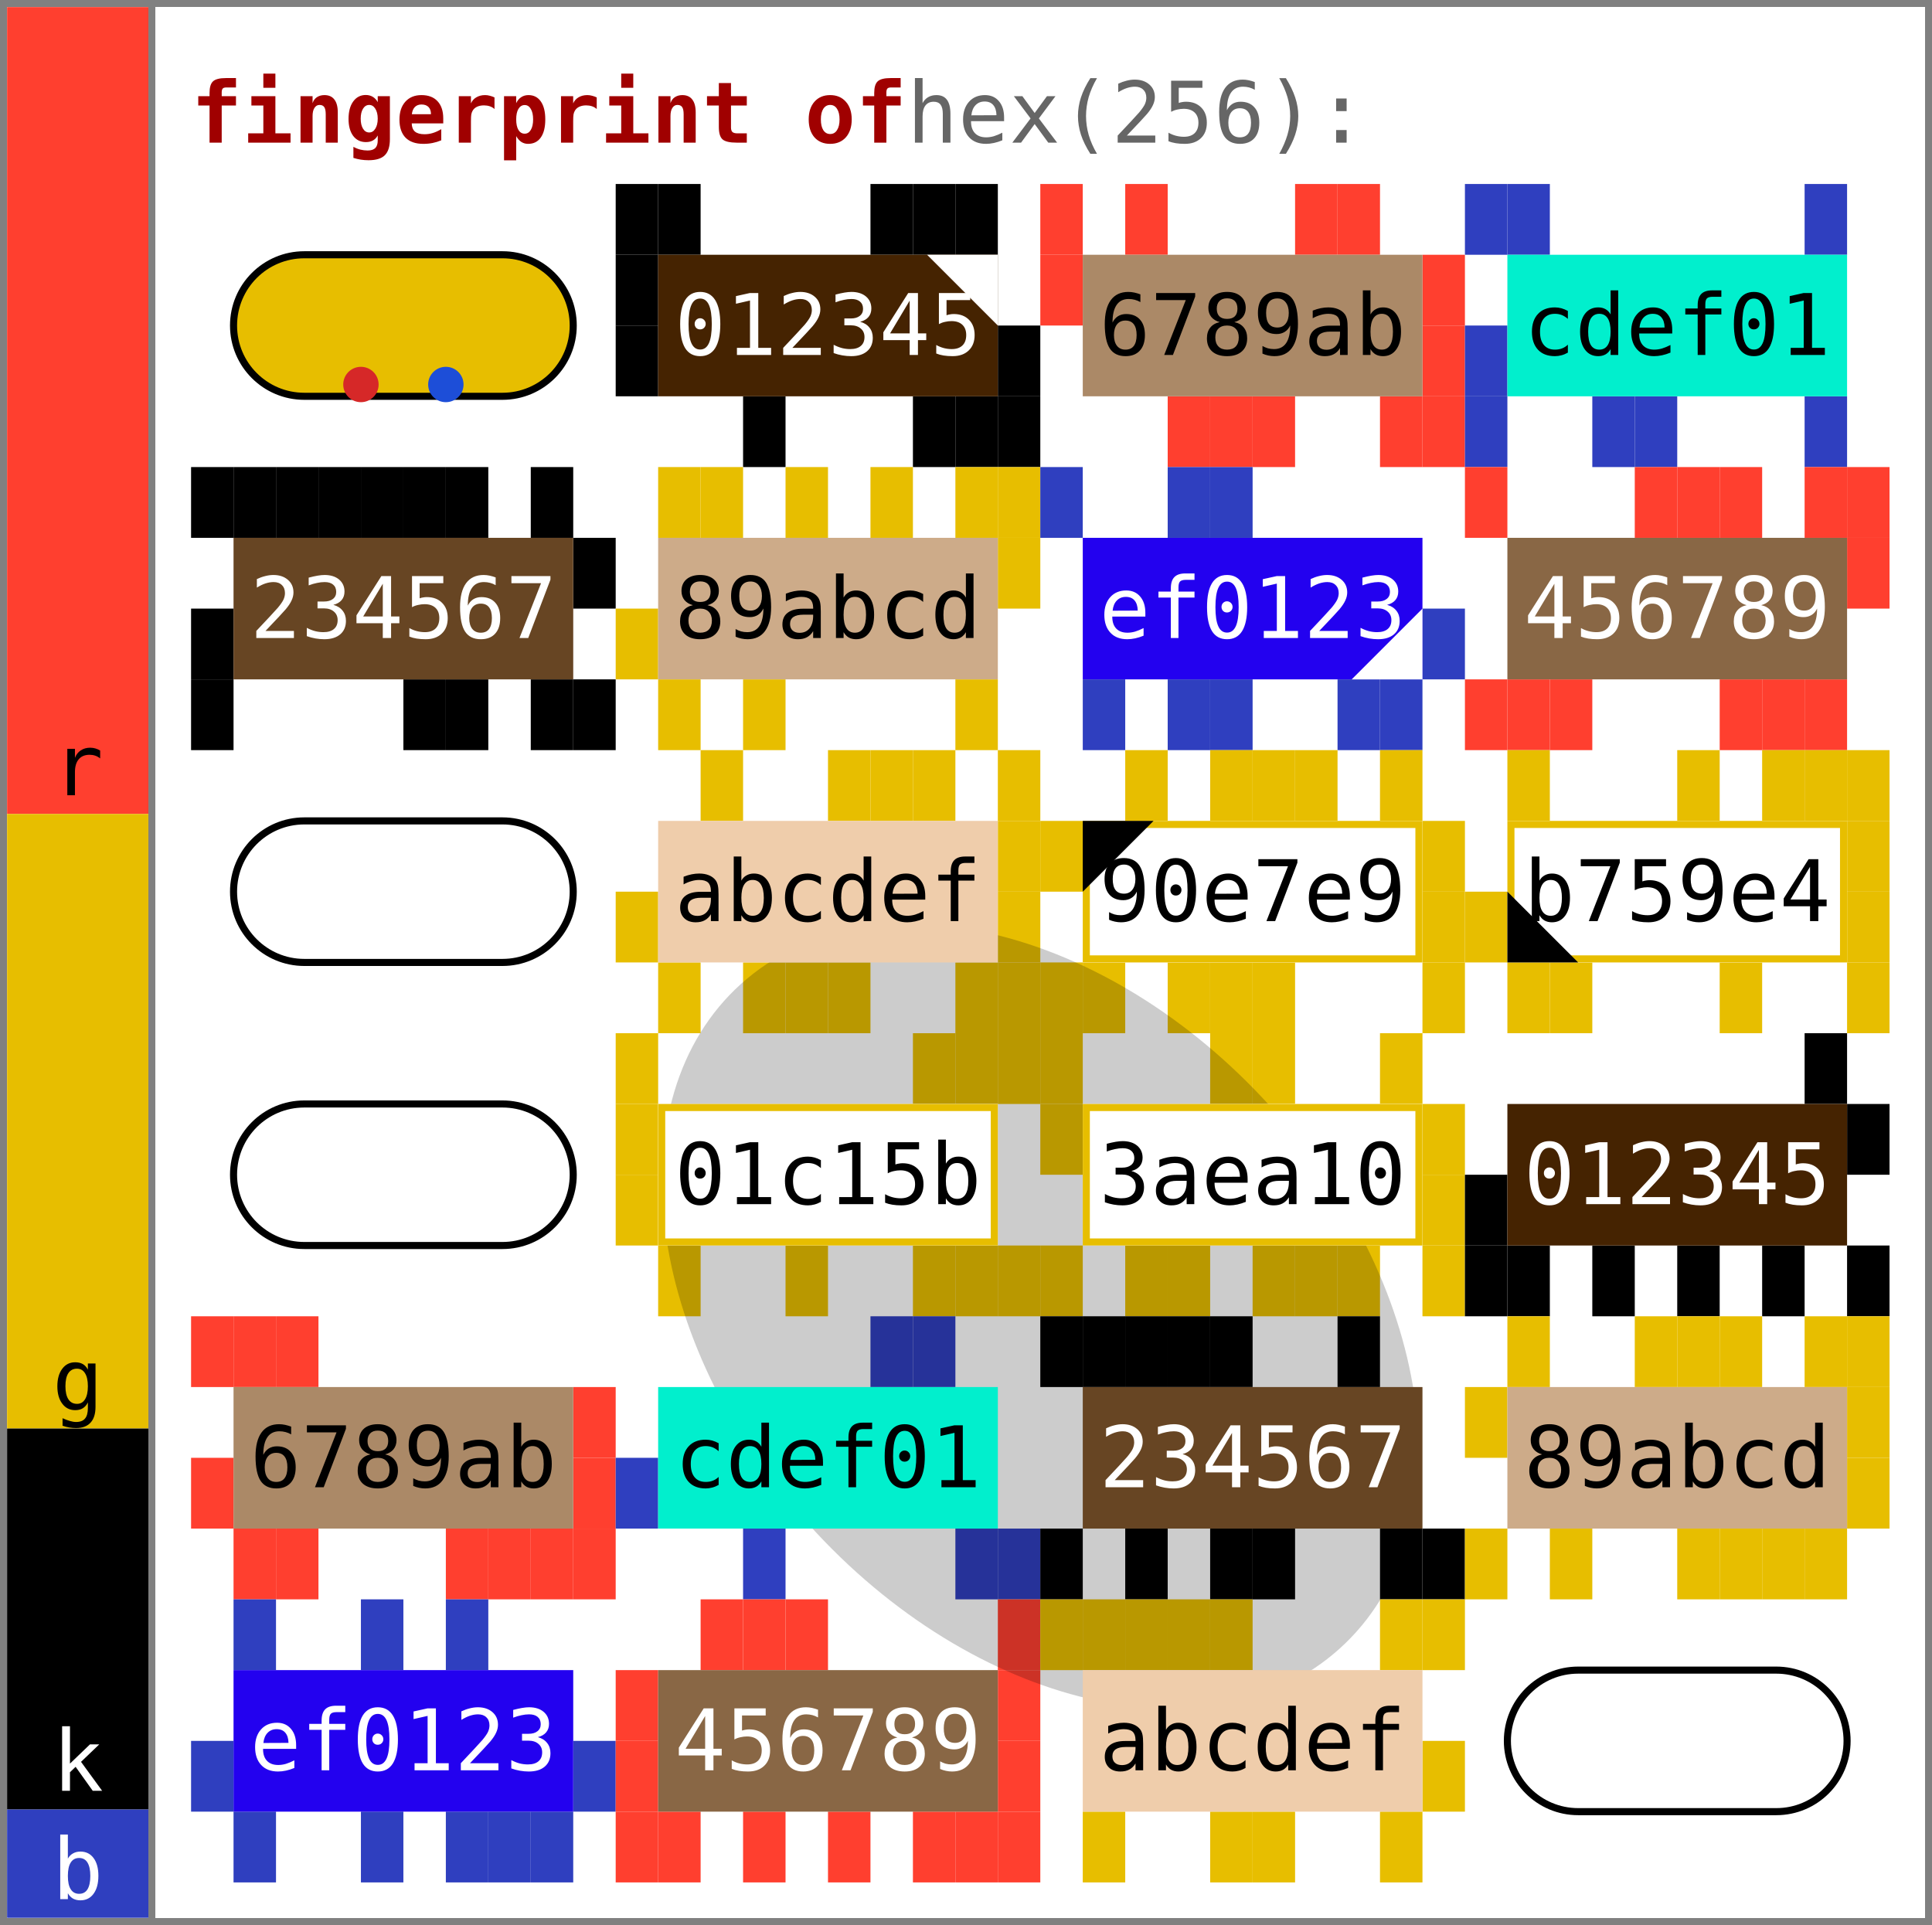
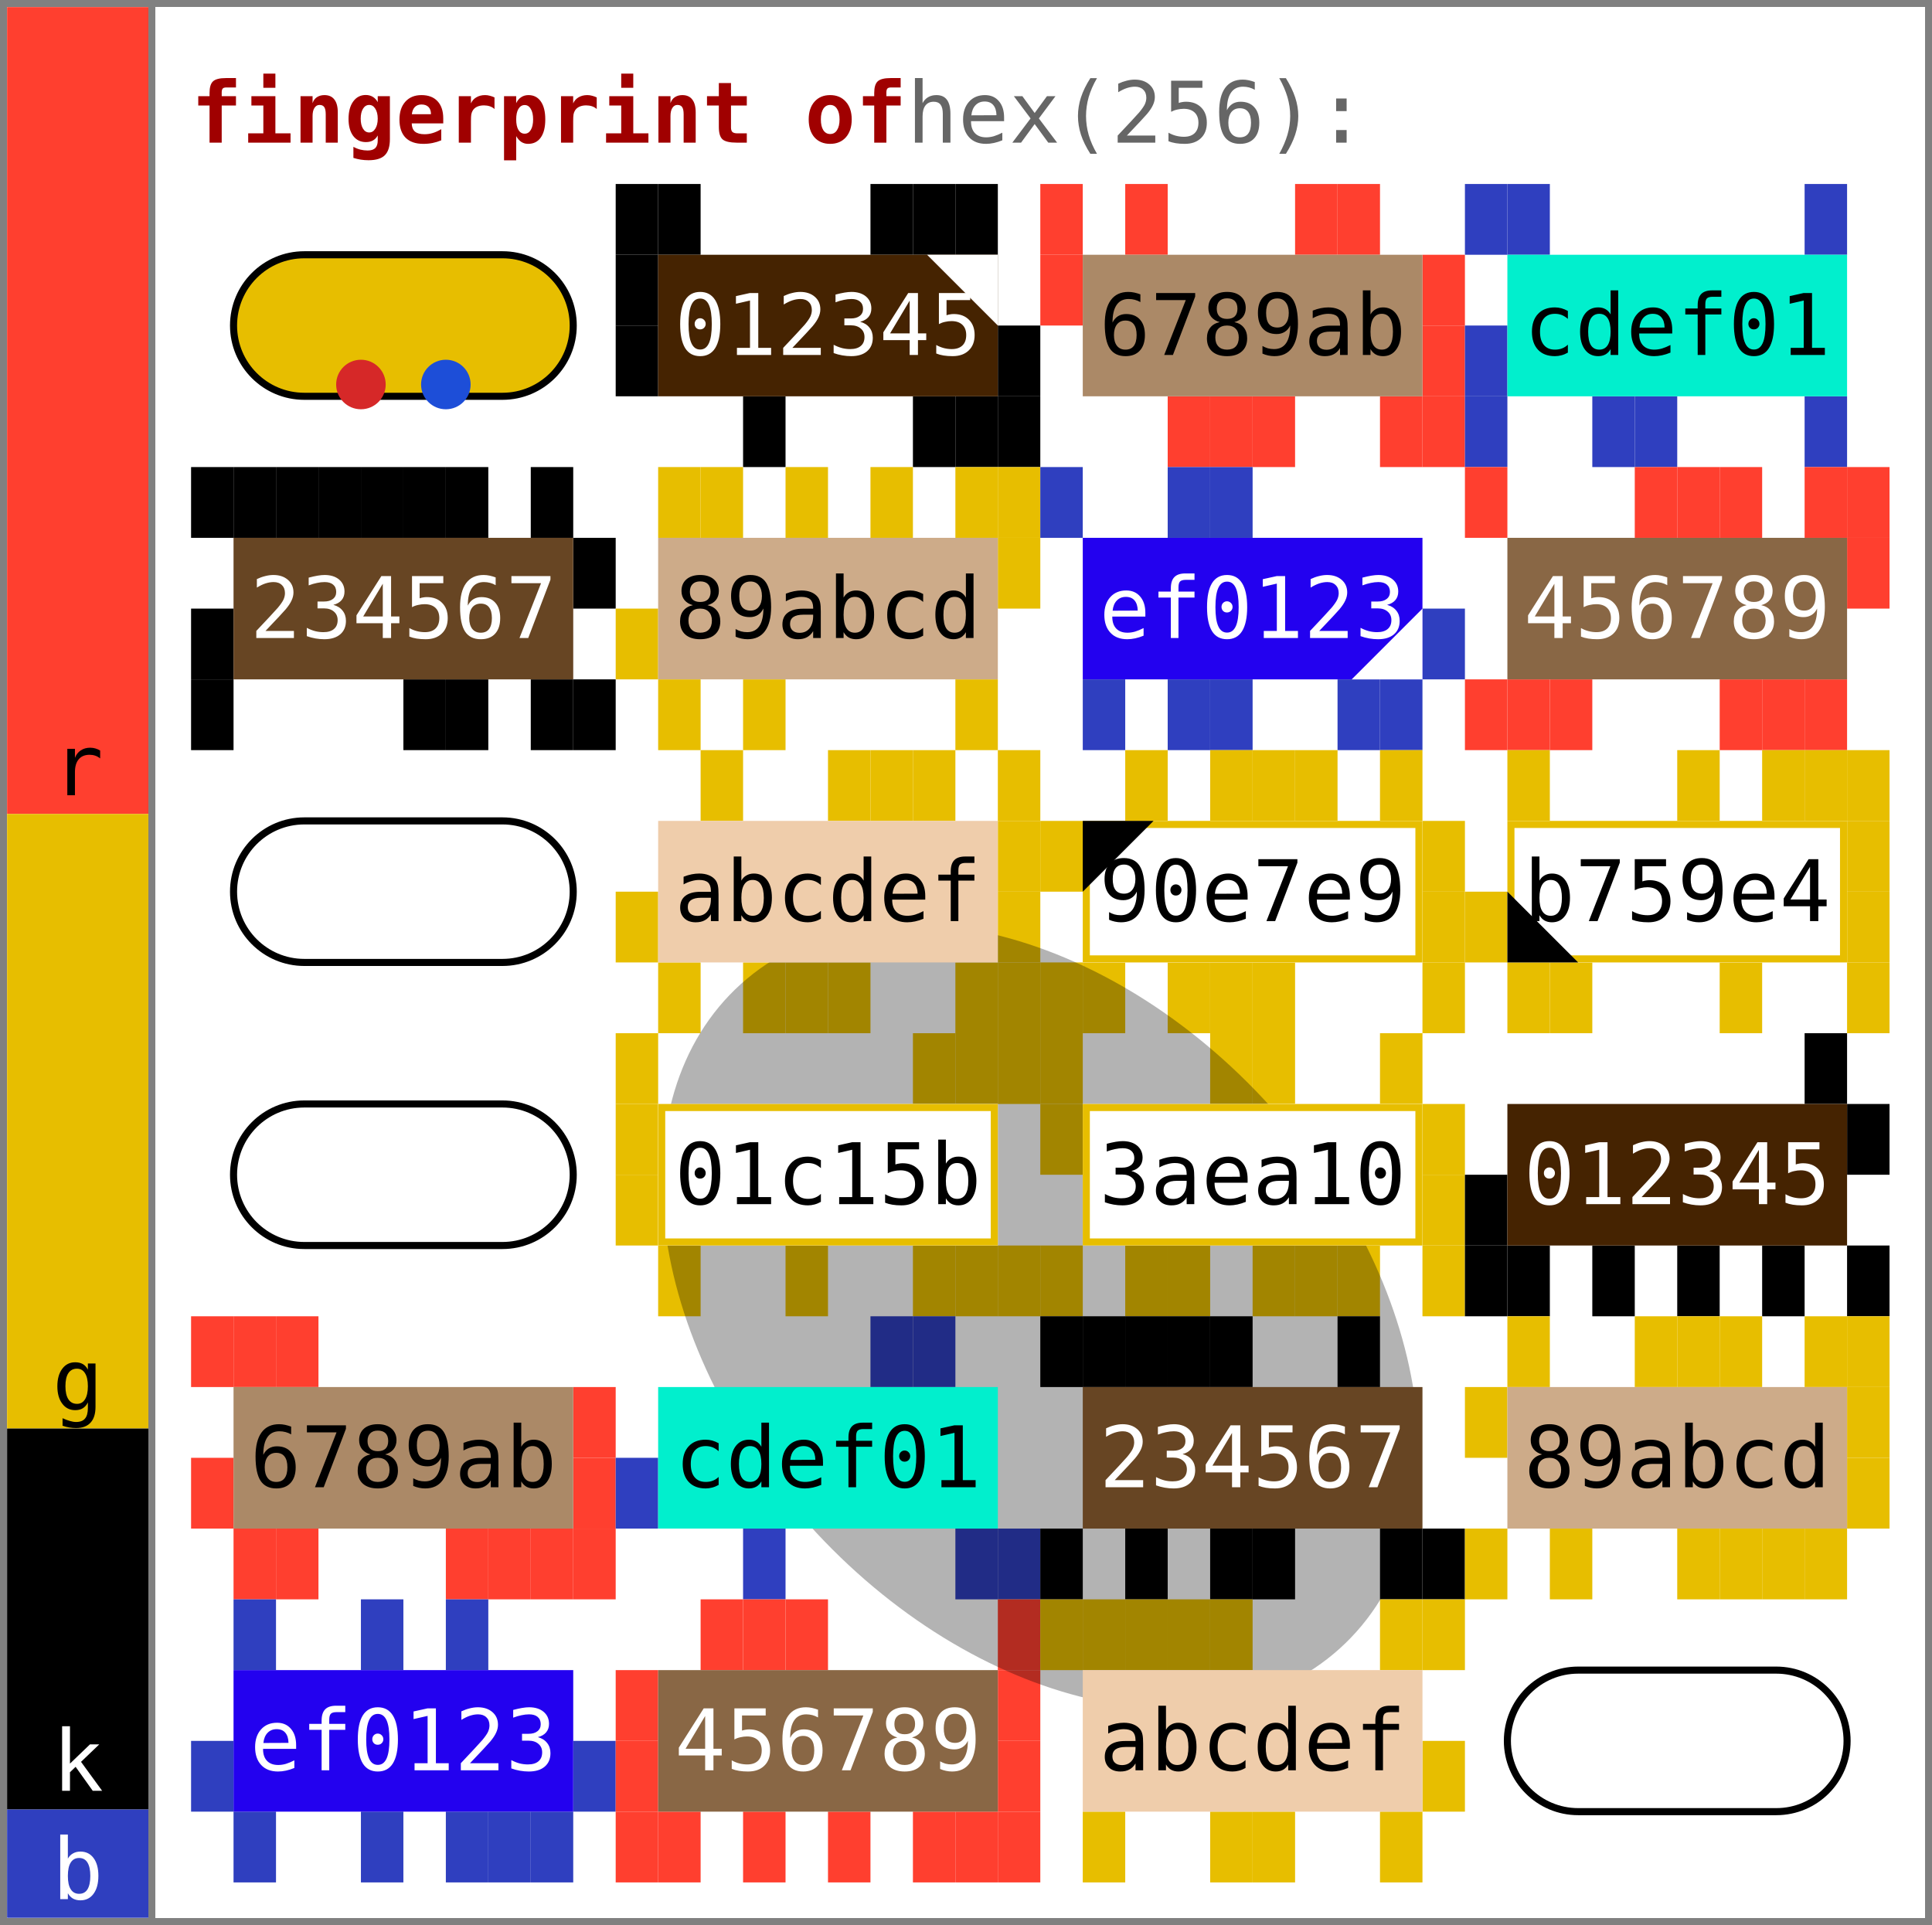
<svg xmlns="http://www.w3.org/2000/svg" width="273.0" height="272.0" viewBox="0 0 273.0 272.0" data-entviz-version="v6" data-entviz-lib="0.6.0" data-input-bytes="256" data-cols="4" data-rows="6" data-truncated="true">
  <defs>
    <clipPath id="grid-clip-c479c3873cc56621-4x6">
      <rect x="27.0" y="26.0" width="240.0" height="240.0" />
    </clipPath>
  </defs>
  <rect x="0" y="0" width="273.0" height="272.0" fill="#ffffff" />
  <g data-channel="grid">
    <rect x="27.0" y="26.0" width="240.0" height="240.0" fill="#ffffff" />
    <g>
      <rect x="87.0" y="26.0" width="6.0" height="10.0" fill="#000000" />
      <rect x="93.0" y="26.0" width="6.0" height="10.0" fill="#000000" />
      <rect x="123.0" y="26.0" width="6.0" height="10.0" fill="#000000" />
      <rect x="129.0" y="26.0" width="6.0" height="10.0" fill="#000000" />
      <rect x="135.0" y="26.0" width="6.0" height="10.0" fill="#000000" />
      <rect x="141.0" y="46.0" width="6.0" height="10.0" fill="#000000" />
      <rect x="141.0" y="56.0" width="6.0" height="10.0" fill="#000000" />
      <rect x="135.0" y="56.0" width="6.0" height="10.0" fill="#000000" />
      <rect x="129.0" y="56.0" width="6.0" height="10.0" fill="#000000" />
      <rect x="105.0" y="56.0" width="6.0" height="10.0" fill="#000000" />
      <rect x="87.0" y="46.0" width="6.0" height="10.0" fill="#000000" />
      <rect x="87.0" y="36.0" width="6.0" height="10.0" fill="#000000" />
      <rect x="147.0" y="26.0" width="6.0" height="10.0" fill="#ff3f2f" />
      <rect x="159.0" y="26.0" width="6.0" height="10.0" fill="#ff3f2f" />
      <rect x="183.0" y="26.0" width="6.0" height="10.0" fill="#ff3f2f" />
      <rect x="189.0" y="26.0" width="6.0" height="10.0" fill="#ff3f2f" />
      <rect x="201.0" y="36.0" width="6.0" height="10.0" fill="#ff3f2f" />
      <rect x="201.0" y="46.0" width="6.0" height="10.0" fill="#ff3f2f" />
      <rect x="201.0" y="56.0" width="6.0" height="10.0" fill="#ff3f2f" />
      <rect x="195.0" y="56.0" width="6.0" height="10.0" fill="#ff3f2f" />
      <rect x="177.0" y="56.0" width="6.0" height="10.0" fill="#ff3f2f" />
      <rect x="171.0" y="56.0" width="6.0" height="10.0" fill="#ff3f2f" />
      <rect x="165.0" y="56.0" width="6.0" height="10.0" fill="#ff3f2f" />
      <rect x="147.0" y="36.0" width="6.0" height="10.0" fill="#ff3f2f" />
      <rect x="207.0" y="26.0" width="6.0" height="10.0" fill="#2f3fbf" />
      <rect x="213.0" y="26.0" width="6.0" height="10.0" fill="#2f3fbf" />
      <rect x="255.0" y="26.0" width="6.0" height="10.0" fill="#2f3fbf" />
      <rect x="255.0" y="56.0" width="6.0" height="10.0" fill="#2f3fbf" />
      <rect x="231.0" y="56.0" width="6.0" height="10.0" fill="#2f3fbf" />
      <rect x="225.0" y="56.0" width="6.0" height="10.0" fill="#2f3fbf" />
      <rect x="207.0" y="56.0" width="6.0" height="10.0" fill="#2f3fbf" />
      <rect x="207.0" y="46.0" width="6.0" height="10.0" fill="#2f3fbf" />
      <rect x="27.0" y="66.0" width="6.0" height="10.0" fill="#000000" />
      <rect x="33.0" y="66.0" width="6.0" height="10.0" fill="#000000" />
      <rect x="39.0" y="66.0" width="6.0" height="10.0" fill="#000000" />
      <rect x="45.0" y="66.0" width="6.0" height="10.0" fill="#000000" />
      <rect x="51.0" y="66.0" width="6.0" height="10.0" fill="#000000" />
      <rect x="57.0" y="66.0" width="6.0" height="10.0" fill="#000000" />
      <rect x="63.0" y="66.0" width="6.0" height="10.0" fill="#000000" />
      <rect x="75.0" y="66.0" width="6.0" height="10.0" fill="#000000" />
      <rect x="81.0" y="76.0" width="6.0" height="10.0" fill="#000000" />
      <rect x="81.0" y="96.0" width="6.0" height="10.0" fill="#000000" />
      <rect x="75.0" y="96.0" width="6.0" height="10.0" fill="#000000" />
      <rect x="63.0" y="96.0" width="6.0" height="10.0" fill="#000000" />
      <rect x="57.0" y="96.0" width="6.0" height="10.0" fill="#000000" />
      <rect x="27.0" y="96.0" width="6.0" height="10.0" fill="#000000" />
      <rect x="27.0" y="86.0" width="6.0" height="10.0" fill="#000000" />
      <rect x="93.0" y="66.0" width="6.0" height="10.0" fill="#e7be00" />
      <rect x="99.0" y="66.0" width="6.0" height="10.0" fill="#e7be00" />
      <rect x="111.0" y="66.0" width="6.0" height="10.0" fill="#e7be00" />
      <rect x="123.0" y="66.0" width="6.0" height="10.0" fill="#e7be00" />
      <rect x="135.0" y="66.0" width="6.0" height="10.0" fill="#e7be00" />
      <rect x="141.0" y="66.0" width="6.0" height="10.0" fill="#e7be00" />
      <rect x="141.0" y="76.0" width="6.0" height="10.0" fill="#e7be00" />
      <rect x="135.0" y="96.0" width="6.0" height="10.0" fill="#e7be00" />
      <rect x="105.0" y="96.0" width="6.0" height="10.0" fill="#e7be00" />
      <rect x="93.0" y="96.0" width="6.0" height="10.0" fill="#e7be00" />
      <rect x="87.0" y="86.0" width="6.0" height="10.0" fill="#e7be00" />
      <rect x="147.0" y="66.0" width="6.0" height="10.0" fill="#2f3fbf" />
      <rect x="165.0" y="66.0" width="6.0" height="10.0" fill="#2f3fbf" />
      <rect x="171.0" y="66.0" width="6.0" height="10.0" fill="#2f3fbf" />
      <rect x="201.0" y="86.0" width="6.0" height="10.0" fill="#2f3fbf" />
      <rect x="195.0" y="96.0" width="6.0" height="10.0" fill="#2f3fbf" />
      <rect x="189.0" y="96.0" width="6.0" height="10.0" fill="#2f3fbf" />
      <rect x="171.0" y="96.0" width="6.0" height="10.0" fill="#2f3fbf" />
      <rect x="165.0" y="96.0" width="6.0" height="10.0" fill="#2f3fbf" />
      <rect x="153.0" y="96.0" width="6.0" height="10.0" fill="#2f3fbf" />
      <rect x="207.0" y="66.0" width="6.0" height="10.0" fill="#ff3f2f" />
      <rect x="231.0" y="66.0" width="6.0" height="10.0" fill="#ff3f2f" />
      <rect x="237.0" y="66.0" width="6.0" height="10.0" fill="#ff3f2f" />
      <rect x="243.0" y="66.0" width="6.0" height="10.0" fill="#ff3f2f" />
      <rect x="255.0" y="66.0" width="6.0" height="10.0" fill="#ff3f2f" />
      <rect x="261.0" y="66.0" width="6.0" height="10.0" fill="#ff3f2f" />
      <rect x="261.0" y="76.0" width="6.0" height="10.0" fill="#ff3f2f" />
      <rect x="255.0" y="96.0" width="6.0" height="10.0" fill="#ff3f2f" />
      <rect x="249.0" y="96.0" width="6.0" height="10.0" fill="#ff3f2f" />
      <rect x="243.0" y="96.0" width="6.0" height="10.0" fill="#ff3f2f" />
      <rect x="219.0" y="96.0" width="6.0" height="10.0" fill="#ff3f2f" />
      <rect x="213.0" y="96.0" width="6.0" height="10.0" fill="#ff3f2f" />
      <rect x="207.0" y="96.0" width="6.0" height="10.0" fill="#ff3f2f" />
      <rect x="99.0" y="106.0" width="6.0" height="10.0" fill="#e7be00" />
      <rect x="117.0" y="106.0" width="6.0" height="10.0" fill="#e7be00" />
      <rect x="123.0" y="106.0" width="6.0" height="10.0" fill="#e7be00" />
      <rect x="129.0" y="106.0" width="6.0" height="10.0" fill="#e7be00" />
      <rect x="141.0" y="106.0" width="6.0" height="10.0" fill="#e7be00" />
      <rect x="141.0" y="116.0" width="6.0" height="10.0" fill="#e7be00" />
      <rect x="141.0" y="126.0" width="6.0" height="10.0" fill="#e7be00" />
      <rect x="141.0" y="136.0" width="6.0" height="10.0" fill="#e7be00" />
      <rect x="135.0" y="136.0" width="6.0" height="10.0" fill="#e7be00" />
      <rect x="117.0" y="136.0" width="6.0" height="10.0" fill="#e7be00" />
      <rect x="111.0" y="136.0" width="6.0" height="10.0" fill="#e7be00" />
      <rect x="105.0" y="136.0" width="6.0" height="10.0" fill="#e7be00" />
      <rect x="93.0" y="136.0" width="6.0" height="10.0" fill="#e7be00" />
      <rect x="87.0" y="126.0" width="6.0" height="10.0" fill="#e7be00" />
      <rect x="159.0" y="106.0" width="6.0" height="10.0" fill="#e7be00" />
      <rect x="171.0" y="106.0" width="6.0" height="10.0" fill="#e7be00" />
      <rect x="177.0" y="106.0" width="6.0" height="10.0" fill="#e7be00" />
      <rect x="183.0" y="106.0" width="6.0" height="10.0" fill="#e7be00" />
      <rect x="195.0" y="106.0" width="6.0" height="10.0" fill="#e7be00" />
      <rect x="201.0" y="116.0" width="6.0" height="10.0" fill="#e7be00" />
      <rect x="201.0" y="126.0" width="6.0" height="10.0" fill="#e7be00" />
      <rect x="201.0" y="136.0" width="6.0" height="10.0" fill="#e7be00" />
      <rect x="177.0" y="136.0" width="6.0" height="10.0" fill="#e7be00" />
      <rect x="171.0" y="136.0" width="6.0" height="10.0" fill="#e7be00" />
      <rect x="165.0" y="136.0" width="6.0" height="10.0" fill="#e7be00" />
      <rect x="153.0" y="136.0" width="6.0" height="10.0" fill="#e7be00" />
      <rect x="147.0" y="136.0" width="6.0" height="10.0" fill="#e7be00" />
      <rect x="147.0" y="116.0" width="6.0" height="10.0" fill="#e7be00" />
      <rect x="213.0" y="106.0" width="6.0" height="10.0" fill="#e7be00" />
      <rect x="237.0" y="106.0" width="6.0" height="10.0" fill="#e7be00" />
      <rect x="249.0" y="106.0" width="6.0" height="10.0" fill="#e7be00" />
      <rect x="255.0" y="106.0" width="6.0" height="10.0" fill="#e7be00" />
      <rect x="261.0" y="106.0" width="6.0" height="10.0" fill="#e7be00" />
      <rect x="261.0" y="116.0" width="6.0" height="10.0" fill="#e7be00" />
      <rect x="261.0" y="126.0" width="6.0" height="10.0" fill="#e7be00" />
      <rect x="261.0" y="136.0" width="6.0" height="10.0" fill="#e7be00" />
      <rect x="243.0" y="136.0" width="6.0" height="10.0" fill="#e7be00" />
      <rect x="219.0" y="136.0" width="6.0" height="10.0" fill="#e7be00" />
      <rect x="213.0" y="136.0" width="6.0" height="10.0" fill="#e7be00" />
      <rect x="207.0" y="126.0" width="6.0" height="10.0" fill="#e7be00" />
      <rect x="87.0" y="146.0" width="6.0" height="10.0" fill="#e7be00" />
      <rect x="129.0" y="146.0" width="6.0" height="10.0" fill="#e7be00" />
      <rect x="135.0" y="146.0" width="6.0" height="10.0" fill="#e7be00" />
      <rect x="141.0" y="146.0" width="6.0" height="10.0" fill="#e7be00" />
      <rect x="141.0" y="176.0" width="6.0" height="10.0" fill="#e7be00" />
      <rect x="135.0" y="176.0" width="6.0" height="10.0" fill="#e7be00" />
      <rect x="129.0" y="176.0" width="6.0" height="10.0" fill="#e7be00" />
      <rect x="111.0" y="176.0" width="6.0" height="10.0" fill="#e7be00" />
      <rect x="93.0" y="176.0" width="6.0" height="10.0" fill="#e7be00" />
      <rect x="87.0" y="166.0" width="6.0" height="10.0" fill="#e7be00" />
      <rect x="87.0" y="156.0" width="6.0" height="10.0" fill="#e7be00" />
      <rect x="147.0" y="146.0" width="6.0" height="10.0" fill="#e7be00" />
      <rect x="171.0" y="146.0" width="6.0" height="10.0" fill="#e7be00" />
      <rect x="177.0" y="146.0" width="6.0" height="10.0" fill="#e7be00" />
      <rect x="195.0" y="146.0" width="6.0" height="10.0" fill="#e7be00" />
      <rect x="201.0" y="156.0" width="6.0" height="10.0" fill="#e7be00" />
      <rect x="201.0" y="166.0" width="6.0" height="10.0" fill="#e7be00" />
      <rect x="201.0" y="176.0" width="6.0" height="10.0" fill="#e7be00" />
      <rect x="189.0" y="176.0" width="6.0" height="10.0" fill="#e7be00" />
      <rect x="183.0" y="176.0" width="6.0" height="10.0" fill="#e7be00" />
      <rect x="177.0" y="176.0" width="6.0" height="10.0" fill="#e7be00" />
      <rect x="165.0" y="176.0" width="6.0" height="10.0" fill="#e7be00" />
      <rect x="159.0" y="176.0" width="6.0" height="10.0" fill="#e7be00" />
      <rect x="147.0" y="176.0" width="6.0" height="10.0" fill="#e7be00" />
      <rect x="147.0" y="156.0" width="6.0" height="10.0" fill="#e7be00" />
      <rect x="255.0" y="146.0" width="6.0" height="10.0" fill="#000000" />
      <rect x="261.0" y="156.0" width="6.0" height="10.0" fill="#000000" />
      <rect x="261.0" y="176.0" width="6.0" height="10.0" fill="#000000" />
      <rect x="249.0" y="176.0" width="6.0" height="10.0" fill="#000000" />
      <rect x="237.0" y="176.0" width="6.0" height="10.0" fill="#000000" />
      <rect x="225.0" y="176.0" width="6.0" height="10.0" fill="#000000" />
      <rect x="213.0" y="176.0" width="6.0" height="10.0" fill="#000000" />
      <rect x="207.0" y="176.0" width="6.0" height="10.0" fill="#000000" />
      <rect x="207.0" y="166.0" width="6.0" height="10.0" fill="#000000" />
      <rect x="27.0" y="186.0" width="6.0" height="10.0" fill="#ff3f2f" />
      <rect x="33.0" y="186.0" width="6.0" height="10.0" fill="#ff3f2f" />
      <rect x="39.0" y="186.0" width="6.0" height="10.0" fill="#ff3f2f" />
      <rect x="81.0" y="196.0" width="6.0" height="10.0" fill="#ff3f2f" />
      <rect x="81.0" y="206.0" width="6.0" height="10.0" fill="#ff3f2f" />
      <rect x="81.0" y="216.0" width="6.0" height="10.0" fill="#ff3f2f" />
      <rect x="75.0" y="216.0" width="6.0" height="10.0" fill="#ff3f2f" />
      <rect x="69.0" y="216.0" width="6.0" height="10.0" fill="#ff3f2f" />
      <rect x="63.0" y="216.0" width="6.0" height="10.0" fill="#ff3f2f" />
      <rect x="39.0" y="216.0" width="6.0" height="10.0" fill="#ff3f2f" />
      <rect x="33.0" y="216.0" width="6.0" height="10.0" fill="#ff3f2f" />
      <rect x="27.0" y="206.0" width="6.0" height="10.0" fill="#ff3f2f" />
      <rect x="123.0" y="186.0" width="6.0" height="10.0" fill="#2f3fbf" />
      <rect x="129.0" y="186.0" width="6.0" height="10.0" fill="#2f3fbf" />
      <rect x="141.0" y="216.0" width="6.0" height="10.0" fill="#2f3fbf" />
      <rect x="135.0" y="216.0" width="6.0" height="10.0" fill="#2f3fbf" />
      <rect x="105.0" y="216.0" width="6.0" height="10.0" fill="#2f3fbf" />
      <rect x="87.0" y="206.0" width="6.0" height="10.0" fill="#2f3fbf" />
      <rect x="147.0" y="186.0" width="6.0" height="10.0" fill="#000000" />
      <rect x="153.0" y="186.0" width="6.0" height="10.0" fill="#000000" />
      <rect x="159.0" y="186.0" width="6.0" height="10.0" fill="#000000" />
      <rect x="165.0" y="186.0" width="6.0" height="10.0" fill="#000000" />
      <rect x="171.0" y="186.0" width="6.0" height="10.0" fill="#000000" />
      <rect x="189.0" y="186.0" width="6.0" height="10.0" fill="#000000" />
      <rect x="201.0" y="216.0" width="6.0" height="10.0" fill="#000000" />
      <rect x="195.0" y="216.0" width="6.0" height="10.0" fill="#000000" />
      <rect x="177.0" y="216.0" width="6.0" height="10.0" fill="#000000" />
      <rect x="171.0" y="216.0" width="6.0" height="10.0" fill="#000000" />
      <rect x="159.0" y="216.0" width="6.0" height="10.0" fill="#000000" />
      <rect x="147.0" y="216.0" width="6.0" height="10.0" fill="#000000" />
      <rect x="213.0" y="186.0" width="6.0" height="10.0" fill="#e7be00" />
      <rect x="231.0" y="186.0" width="6.0" height="10.0" fill="#e7be00" />
      <rect x="237.0" y="186.0" width="6.0" height="10.0" fill="#e7be00" />
      <rect x="243.0" y="186.0" width="6.0" height="10.0" fill="#e7be00" />
      <rect x="255.0" y="186.0" width="6.0" height="10.0" fill="#e7be00" />
      <rect x="261.0" y="186.0" width="6.0" height="10.0" fill="#e7be00" />
      <rect x="261.0" y="196.0" width="6.0" height="10.0" fill="#e7be00" />
      <rect x="261.0" y="206.0" width="6.0" height="10.0" fill="#e7be00" />
      <rect x="255.0" y="216.0" width="6.0" height="10.0" fill="#e7be00" />
      <rect x="249.0" y="216.0" width="6.0" height="10.0" fill="#e7be00" />
      <rect x="243.0" y="216.0" width="6.0" height="10.0" fill="#e7be00" />
      <rect x="237.0" y="216.0" width="6.0" height="10.0" fill="#e7be00" />
      <rect x="219.0" y="216.0" width="6.0" height="10.0" fill="#e7be00" />
      <rect x="207.0" y="216.0" width="6.0" height="10.0" fill="#e7be00" />
      <rect x="207.0" y="196.0" width="6.0" height="10.0" fill="#e7be00" />
      <rect x="33.0" y="226.0" width="6.0" height="10.0" fill="#2f3fbf" />
      <rect x="51.0" y="226.0" width="6.0" height="10.0" fill="#2f3fbf" />
      <rect x="63.0" y="226.0" width="6.0" height="10.0" fill="#2f3fbf" />
      <rect x="81.0" y="246.0" width="6.0" height="10.0" fill="#2f3fbf" />
      <rect x="75.0" y="256.0" width="6.0" height="10.0" fill="#2f3fbf" />
      <rect x="69.0" y="256.0" width="6.0" height="10.0" fill="#2f3fbf" />
      <rect x="63.0" y="256.0" width="6.0" height="10.0" fill="#2f3fbf" />
      <rect x="51.0" y="256.0" width="6.0" height="10.0" fill="#2f3fbf" />
      <rect x="33.0" y="256.0" width="6.0" height="10.0" fill="#2f3fbf" />
      <rect x="27.0" y="246.0" width="6.0" height="10.0" fill="#2f3fbf" />
      <rect x="99.0" y="226.0" width="6.0" height="10.0" fill="#ff3f2f" />
      <rect x="105.0" y="226.0" width="6.0" height="10.0" fill="#ff3f2f" />
      <rect x="111.0" y="226.0" width="6.0" height="10.0" fill="#ff3f2f" />
      <rect x="141.0" y="226.0" width="6.0" height="10.0" fill="#ff3f2f" />
      <rect x="141.0" y="236.0" width="6.0" height="10.0" fill="#ff3f2f" />
      <rect x="141.0" y="246.0" width="6.0" height="10.0" fill="#ff3f2f" />
      <rect x="141.0" y="256.0" width="6.0" height="10.0" fill="#ff3f2f" />
      <rect x="135.0" y="256.0" width="6.0" height="10.0" fill="#ff3f2f" />
      <rect x="129.0" y="256.0" width="6.0" height="10.0" fill="#ff3f2f" />
      <rect x="117.0" y="256.0" width="6.0" height="10.0" fill="#ff3f2f" />
      <rect x="105.0" y="256.0" width="6.0" height="10.0" fill="#ff3f2f" />
      <rect x="93.0" y="256.0" width="6.0" height="10.0" fill="#ff3f2f" />
      <rect x="87.0" y="256.0" width="6.0" height="10.0" fill="#ff3f2f" />
      <rect x="87.0" y="246.0" width="6.0" height="10.0" fill="#ff3f2f" />
      <rect x="87.0" y="236.0" width="6.0" height="10.0" fill="#ff3f2f" />
      <rect x="147.0" y="226.0" width="6.0" height="10.0" fill="#e7be00" />
      <rect x="153.0" y="226.0" width="6.0" height="10.0" fill="#e7be00" />
      <rect x="159.0" y="226.0" width="6.0" height="10.0" fill="#e7be00" />
      <rect x="165.0" y="226.0" width="6.0" height="10.0" fill="#e7be00" />
      <rect x="171.0" y="226.0" width="6.0" height="10.0" fill="#e7be00" />
      <rect x="195.0" y="226.0" width="6.0" height="10.0" fill="#e7be00" />
      <rect x="201.0" y="226.0" width="6.0" height="10.0" fill="#e7be00" />
      <rect x="201.0" y="246.0" width="6.0" height="10.0" fill="#e7be00" />
      <rect x="195.0" y="256.0" width="6.0" height="10.0" fill="#e7be00" />
      <rect x="177.0" y="256.0" width="6.0" height="10.0" fill="#e7be00" />
      <rect x="171.0" y="256.0" width="6.0" height="10.0" fill="#e7be00" />
      <rect x="153.0" y="256.0" width="6.0" height="10.0" fill="#e7be00" />
    </g>
    <g clip-path="url(#grid-clip-c479c3873cc56621-4x6)" data-channel="ellipse" data-ellipse-anchor-x="147.0" data-ellipse-anchor-y="186.0" data-ellipse-rx="63.199999999999996" data-ellipse-ry="44.0" data-ellipse-rotation-deg="48.0">
-       <ellipse cx="147.0" cy="186.0" rx="63.2" ry="44.0" transform="rotate(48.0 147.0 186.0)" fill="#000000" fill-opacity="0.2" />
+       <ellipse cx="147.0" cy="186.0" rx="63.2" ry="44.0" transform="rotate(48.0 147.0 186.0)" fill="#000000" fill-opacity="0.3" />
    </g>
    <g>
      <g data-channel="cell" data-cell-index="0" data-cell-row="0" data-cell-col="0" data-cell-blank="true" data-cell-blank-map="true">
        <rect x="33.0" y="36.0" width="48.0" height="20.0" rx="10.0" ry="10.0" fill="#e7be00" stroke="#000000" stroke-width="1" />
-         <circle cx="51.0" cy="54.333" r="2.5" fill="#d62828" data-blank-map-max="true" />
-         <circle cx="63.0" cy="54.333" r="2.5" fill="#1d4ed8" data-blank-map-min="true" />
+         <circle cx="51.0" cy="54.333" r="3.5" fill="#d62828" data-blank-map-max="true" />
+         <circle cx="63.0" cy="54.333" r="3.5" fill="#1d4ed8" data-blank-map-min="true" />
      </g>
      <g data-channel="cell" data-cell-index="1" data-cell-row="0" data-cell-col="1" data-cell-quartile="2">
        <rect x="93.0" y="36.0" width="48.0" height="20.0" fill="#452301" />
        <text x="117.0" y="46.0" fill="#ffffff" style="font-family: &quot;JetBrains Mono&quot;, &quot;Menlo&quot;, &quot;Consolas&quot;, &quot;DejaVu Sans Mono&quot;, &quot;Liberation Mono&quot;, &quot;Roboto Mono&quot;, &quot;Noto Sans Mono&quot;, monospace; font-size: 12.0px;" text-anchor="middle" dominant-baseline="central">012345</text>
        <polygon points="141.0,36.0 131.0,36.0 141.0,46.0" fill="#ffffff" />
      </g>
      <g data-channel="cell" data-cell-index="2" data-cell-row="0" data-cell-col="2">
        <rect x="153.0" y="36.0" width="48.0" height="20.0" fill="#ab8967" />
        <text x="177.0" y="46.0" fill="#000000" style="font-family: &quot;JetBrains Mono&quot;, &quot;Menlo&quot;, &quot;Consolas&quot;, &quot;DejaVu Sans Mono&quot;, &quot;Liberation Mono&quot;, &quot;Roboto Mono&quot;, &quot;Noto Sans Mono&quot;, monospace; font-size: 12.0px;" text-anchor="middle" dominant-baseline="central">6789ab</text>
      </g>
      <g data-channel="cell" data-cell-index="3" data-cell-row="0" data-cell-col="3">
        <rect x="213.0" y="36.0" width="48.0" height="20.0" fill="#01efcd" />
        <text x="237.0" y="46.0" fill="#000000" style="font-family: &quot;JetBrains Mono&quot;, &quot;Menlo&quot;, &quot;Consolas&quot;, &quot;DejaVu Sans Mono&quot;, &quot;Liberation Mono&quot;, &quot;Roboto Mono&quot;, &quot;Noto Sans Mono&quot;, monospace; font-size: 12.0px;" text-anchor="middle" dominant-baseline="central">cdef01</text>
      </g>
      <g data-channel="cell" data-cell-index="4" data-cell-row="1" data-cell-col="0">
        <rect x="33.0" y="76.0" width="48.0" height="20.0" fill="#674523" />
        <text x="57.0" y="86.0" fill="#ffffff" style="font-family: &quot;JetBrains Mono&quot;, &quot;Menlo&quot;, &quot;Consolas&quot;, &quot;DejaVu Sans Mono&quot;, &quot;Liberation Mono&quot;, &quot;Roboto Mono&quot;, &quot;Noto Sans Mono&quot;, monospace; font-size: 12.0px;" text-anchor="middle" dominant-baseline="central">234567</text>
      </g>
      <g data-channel="cell" data-cell-index="5" data-cell-row="1" data-cell-col="1">
        <rect x="93.0" y="76.0" width="48.0" height="20.0" fill="#cdab89" />
        <text x="117.0" y="86.0" fill="#000000" style="font-family: &quot;JetBrains Mono&quot;, &quot;Menlo&quot;, &quot;Consolas&quot;, &quot;DejaVu Sans Mono&quot;, &quot;Liberation Mono&quot;, &quot;Roboto Mono&quot;, &quot;Noto Sans Mono&quot;, monospace; font-size: 12.0px;" text-anchor="middle" dominant-baseline="central">89abcd</text>
      </g>
      <g data-channel="cell" data-cell-index="6" data-cell-row="1" data-cell-col="2" data-cell-quartile="3">
        <rect x="153.0" y="76.0" width="48.0" height="20.0" fill="#2301ef" />
        <text x="177.0" y="86.0" fill="#ffffff" style="font-family: &quot;JetBrains Mono&quot;, &quot;Menlo&quot;, &quot;Consolas&quot;, &quot;DejaVu Sans Mono&quot;, &quot;Liberation Mono&quot;, &quot;Roboto Mono&quot;, &quot;Noto Sans Mono&quot;, monospace; font-size: 12.0px;" text-anchor="middle" dominant-baseline="central">ef0123</text>
        <polygon points="201.0,96.0 201.0,86.0 191.0,96.0" fill="#ffffff" />
      </g>
      <g data-channel="cell" data-cell-index="7" data-cell-row="1" data-cell-col="3">
        <rect x="213.0" y="76.0" width="48.0" height="20.0" fill="#896745" />
        <text x="237.0" y="86.0" fill="#ffffff" style="font-family: &quot;JetBrains Mono&quot;, &quot;Menlo&quot;, &quot;Consolas&quot;, &quot;DejaVu Sans Mono&quot;, &quot;Liberation Mono&quot;, &quot;Roboto Mono&quot;, &quot;Noto Sans Mono&quot;, monospace; font-size: 12.0px;" text-anchor="middle" dominant-baseline="central">456789</text>
      </g>
      <g data-channel="cell" data-cell-index="8" data-cell-row="2" data-cell-col="0" data-cell-blank="true">
        <rect x="33.0" y="116.0" width="48.0" height="20.0" rx="10.0" ry="10.0" fill="none" stroke="#000000" stroke-width="1" />
      </g>
      <g data-channel="cell" data-cell-index="9" data-cell-row="2" data-cell-col="1">
        <rect x="93.0" y="116.0" width="48.0" height="20.0" fill="#efcdab" />
        <text x="117.0" y="126.0" fill="#000000" style="font-family: &quot;JetBrains Mono&quot;, &quot;Menlo&quot;, &quot;Consolas&quot;, &quot;DejaVu Sans Mono&quot;, &quot;Liberation Mono&quot;, &quot;Roboto Mono&quot;, &quot;Noto Sans Mono&quot;, monospace; font-size: 12.0px;" text-anchor="middle" dominant-baseline="central">abcdef</text>
      </g>
      <g data-channel="cell" data-cell-index="10" data-cell-row="2" data-cell-col="2" data-cell-fingerprint="true" data-cell-quartile="1">
        <rect x="153.0" y="116.0" width="48.0" height="20.0" fill="#ffffff" />
        <rect x="153.5" y="116.5" width="47.0" height="19.0" fill="none" stroke="#e7be00" stroke-width="1" />
        <text x="177.0" y="126.0" fill="#000000" style="font-family: &quot;JetBrains Mono&quot;, &quot;Menlo&quot;, &quot;Consolas&quot;, &quot;DejaVu Sans Mono&quot;, &quot;Liberation Mono&quot;, &quot;Roboto Mono&quot;, &quot;Noto Sans Mono&quot;, monospace; font-size: 12.0px;" text-anchor="middle" dominant-baseline="central">90e7e9</text>
        <polygon points="153.0,116.0 163.0,116.0 153.0,126.0" fill="#000000" />
      </g>
      <g data-channel="cell" data-cell-index="11" data-cell-row="2" data-cell-col="3" data-cell-fingerprint="true" data-cell-quartile="4">
        <rect x="213.0" y="116.0" width="48.0" height="20.0" fill="#ffffff" />
        <rect x="213.5" y="116.5" width="47.0" height="19.0" fill="none" stroke="#e7be00" stroke-width="1" />
        <text x="237.0" y="126.0" fill="#000000" style="font-family: &quot;JetBrains Mono&quot;, &quot;Menlo&quot;, &quot;Consolas&quot;, &quot;DejaVu Sans Mono&quot;, &quot;Liberation Mono&quot;, &quot;Roboto Mono&quot;, &quot;Noto Sans Mono&quot;, monospace; font-size: 12.0px;" text-anchor="middle" dominant-baseline="central">b759e4</text>
        <polygon points="213.0,136.0 213.0,126.0 223.0,136.0" fill="#000000" />
      </g>
      <g data-channel="cell" data-cell-index="12" data-cell-row="3" data-cell-col="0" data-cell-blank="true">
        <rect x="33.0" y="156.0" width="48.0" height="20.0" rx="10.0" ry="10.0" fill="none" stroke="#000000" stroke-width="1" />
      </g>
      <g data-channel="cell" data-cell-index="13" data-cell-row="3" data-cell-col="1" data-cell-fingerprint="true">
        <rect x="93.0" y="156.0" width="48.0" height="20.0" fill="#ffffff" />
        <rect x="93.5" y="156.5" width="47.0" height="19.0" fill="none" stroke="#e7be00" stroke-width="1" />
        <text x="117.0" y="166.0" fill="#000000" style="font-family: &quot;JetBrains Mono&quot;, &quot;Menlo&quot;, &quot;Consolas&quot;, &quot;DejaVu Sans Mono&quot;, &quot;Liberation Mono&quot;, &quot;Roboto Mono&quot;, &quot;Noto Sans Mono&quot;, monospace; font-size: 12.0px;" text-anchor="middle" dominant-baseline="central">01c15b</text>
      </g>
      <g data-channel="cell" data-cell-index="14" data-cell-row="3" data-cell-col="2" data-cell-fingerprint="true">
        <rect x="153.0" y="156.0" width="48.0" height="20.0" fill="#ffffff" />
        <rect x="153.5" y="156.5" width="47.0" height="19.0" fill="none" stroke="#e7be00" stroke-width="1" />
        <text x="177.0" y="166.0" fill="#000000" style="font-family: &quot;JetBrains Mono&quot;, &quot;Menlo&quot;, &quot;Consolas&quot;, &quot;DejaVu Sans Mono&quot;, &quot;Liberation Mono&quot;, &quot;Roboto Mono&quot;, &quot;Noto Sans Mono&quot;, monospace; font-size: 12.0px;" text-anchor="middle" dominant-baseline="central">3aea10</text>
      </g>
      <g data-channel="cell" data-cell-index="15" data-cell-row="3" data-cell-col="3">
        <rect x="213.0" y="156.0" width="48.0" height="20.0" fill="#452301" />
        <text x="237.0" y="166.0" fill="#ffffff" style="font-family: &quot;JetBrains Mono&quot;, &quot;Menlo&quot;, &quot;Consolas&quot;, &quot;DejaVu Sans Mono&quot;, &quot;Liberation Mono&quot;, &quot;Roboto Mono&quot;, &quot;Noto Sans Mono&quot;, monospace; font-size: 12.0px;" text-anchor="middle" dominant-baseline="central">012345</text>
      </g>
      <g data-channel="cell" data-cell-index="16" data-cell-row="4" data-cell-col="0">
        <rect x="33.0" y="196.0" width="48.0" height="20.0" fill="#ab8967" />
        <text x="57.0" y="206.0" fill="#000000" style="font-family: &quot;JetBrains Mono&quot;, &quot;Menlo&quot;, &quot;Consolas&quot;, &quot;DejaVu Sans Mono&quot;, &quot;Liberation Mono&quot;, &quot;Roboto Mono&quot;, &quot;Noto Sans Mono&quot;, monospace; font-size: 12.0px;" text-anchor="middle" dominant-baseline="central">6789ab</text>
      </g>
      <g data-channel="cell" data-cell-index="17" data-cell-row="4" data-cell-col="1">
        <rect x="93.0" y="196.0" width="48.0" height="20.0" fill="#01efcd" />
        <text x="117.0" y="206.0" fill="#000000" style="font-family: &quot;JetBrains Mono&quot;, &quot;Menlo&quot;, &quot;Consolas&quot;, &quot;DejaVu Sans Mono&quot;, &quot;Liberation Mono&quot;, &quot;Roboto Mono&quot;, &quot;Noto Sans Mono&quot;, monospace; font-size: 12.0px;" text-anchor="middle" dominant-baseline="central">cdef01</text>
      </g>
      <g data-channel="cell" data-cell-index="18" data-cell-row="4" data-cell-col="2">
        <rect x="153.0" y="196.0" width="48.0" height="20.0" fill="#674523" />
        <text x="177.0" y="206.0" fill="#ffffff" style="font-family: &quot;JetBrains Mono&quot;, &quot;Menlo&quot;, &quot;Consolas&quot;, &quot;DejaVu Sans Mono&quot;, &quot;Liberation Mono&quot;, &quot;Roboto Mono&quot;, &quot;Noto Sans Mono&quot;, monospace; font-size: 12.0px;" text-anchor="middle" dominant-baseline="central">234567</text>
      </g>
      <g data-channel="cell" data-cell-index="19" data-cell-row="4" data-cell-col="3">
        <rect x="213.0" y="196.0" width="48.0" height="20.0" fill="#cdab89" />
        <text x="237.0" y="206.0" fill="#000000" style="font-family: &quot;JetBrains Mono&quot;, &quot;Menlo&quot;, &quot;Consolas&quot;, &quot;DejaVu Sans Mono&quot;, &quot;Liberation Mono&quot;, &quot;Roboto Mono&quot;, &quot;Noto Sans Mono&quot;, monospace; font-size: 12.0px;" text-anchor="middle" dominant-baseline="central">89abcd</text>
      </g>
      <g data-channel="cell" data-cell-index="20" data-cell-row="5" data-cell-col="0">
        <rect x="33.0" y="236.0" width="48.0" height="20.0" fill="#2301ef" />
        <text x="57.0" y="246.0" fill="#ffffff" style="font-family: &quot;JetBrains Mono&quot;, &quot;Menlo&quot;, &quot;Consolas&quot;, &quot;DejaVu Sans Mono&quot;, &quot;Liberation Mono&quot;, &quot;Roboto Mono&quot;, &quot;Noto Sans Mono&quot;, monospace; font-size: 12.0px;" text-anchor="middle" dominant-baseline="central">ef0123</text>
      </g>
      <g data-channel="cell" data-cell-index="21" data-cell-row="5" data-cell-col="1">
        <rect x="93.0" y="236.0" width="48.0" height="20.0" fill="#896745" />
        <text x="117.0" y="246.0" fill="#ffffff" style="font-family: &quot;JetBrains Mono&quot;, &quot;Menlo&quot;, &quot;Consolas&quot;, &quot;DejaVu Sans Mono&quot;, &quot;Liberation Mono&quot;, &quot;Roboto Mono&quot;, &quot;Noto Sans Mono&quot;, monospace; font-size: 12.0px;" text-anchor="middle" dominant-baseline="central">456789</text>
      </g>
      <g data-channel="cell" data-cell-index="22" data-cell-row="5" data-cell-col="2">
        <rect x="153.0" y="236.0" width="48.0" height="20.0" fill="#efcdab" />
        <text x="177.0" y="246.0" fill="#000000" style="font-family: &quot;JetBrains Mono&quot;, &quot;Menlo&quot;, &quot;Consolas&quot;, &quot;DejaVu Sans Mono&quot;, &quot;Liberation Mono&quot;, &quot;Roboto Mono&quot;, &quot;Noto Sans Mono&quot;, monospace; font-size: 12.0px;" text-anchor="middle" dominant-baseline="central">abcdef</text>
      </g>
      <g data-channel="cell" data-cell-index="23" data-cell-row="5" data-cell-col="3" data-cell-blank="true">
        <rect x="213.0" y="236.0" width="48.0" height="20.0" rx="10.0" ry="10.0" fill="none" stroke="#000000" stroke-width="1" />
      </g>
    </g>
  </g>
  <g data-channel="color-bar">
    <g data-color-bar-rank="0" data-color-bar-band="R">
      <rect x="1" y="1" width="20.0" height="114.016" fill="#ff3f2f" />
      <text x="11.0" y="112.376" fill="#000000" style="font-family: &quot;JetBrains Mono&quot;, &quot;Menlo&quot;, &quot;Consolas&quot;, &quot;DejaVu Sans Mono&quot;, &quot;Liberation Mono&quot;, &quot;Roboto Mono&quot;, &quot;Noto Sans Mono&quot;, monospace; font-size: 12.0px;" text-anchor="middle" data-color-bar-letter="true">r</text>
    </g>
    <g data-color-bar-rank="1" data-color-bar-band="G">
      <rect x="1" y="115.016" width="20.0" height="86.845" fill="#e7be00" />
      <text x="11.0" y="199.222" fill="#000000" style="font-family: &quot;JetBrains Mono&quot;, &quot;Menlo&quot;, &quot;Consolas&quot;, &quot;DejaVu Sans Mono&quot;, &quot;Liberation Mono&quot;, &quot;Roboto Mono&quot;, &quot;Noto Sans Mono&quot;, monospace; font-size: 12.0px;" text-anchor="middle" data-color-bar-letter="true">g</text>
    </g>
    <g data-color-bar-rank="2" data-color-bar-band="K">
      <rect x="1" y="201.862" width="20.0" height="53.836" fill="#000000" />
      <text x="11.0" y="253.058" fill="#ffffff" style="font-family: &quot;JetBrains Mono&quot;, &quot;Menlo&quot;, &quot;Consolas&quot;, &quot;DejaVu Sans Mono&quot;, &quot;Liberation Mono&quot;, &quot;Roboto Mono&quot;, &quot;Noto Sans Mono&quot;, monospace; font-size: 12.0px;" text-anchor="middle" data-color-bar-letter="true">k</text>
    </g>
    <g data-color-bar-rank="3" data-color-bar-band="B">
      <rect x="1" y="255.698" width="20.0" height="15.302" fill="#2f3fbf" />
      <text x="11.0" y="268.36" fill="#ffffff" style="font-family: &quot;JetBrains Mono&quot;, &quot;Menlo&quot;, &quot;Consolas&quot;, &quot;DejaVu Sans Mono&quot;, &quot;Liberation Mono&quot;, &quot;Roboto Mono&quot;, &quot;Noto Sans Mono&quot;, monospace; font-size: 12.0px;" text-anchor="middle" data-color-bar-letter="true">b</text>
    </g>
  </g>
  <g data-channel="label-top">
    <text x="27.0" y="16.0" fill="#666666" style="font-family: &quot;JetBrains Mono&quot;, &quot;Menlo&quot;, &quot;Consolas&quot;, &quot;DejaVu Sans Mono&quot;, &quot;Liberation Mono&quot;, &quot;Roboto Mono&quot;, &quot;Noto Sans Mono&quot;, monospace; font-size: 12.0px;" dominant-baseline="central">
      <tspan fill="#a00000" font-weight="bold">fingerprint of </tspan>hex(256):</text>
  </g>
  <line x1="0" y1="0.5" x2="273.0" y2="0.5" stroke="#808080" stroke-width="1" shape-rendering="crispEdges" />
  <line x1="272.5" y1="0" x2="272.5" y2="272.0" stroke="#808080" stroke-width="1" shape-rendering="crispEdges" />
  <line x1="0" y1="271.5" x2="273.0" y2="271.5" stroke="#808080" stroke-width="1" shape-rendering="crispEdges" />
  <line x1="0.5" y1="0" x2="0.5" y2="272.0" stroke="#808080" stroke-width="1" shape-rendering="crispEdges" />
  <line x1="21.5" y1="0" x2="21.5" y2="272.0" stroke="#808080" stroke-width="1" shape-rendering="crispEdges" />
</svg>
